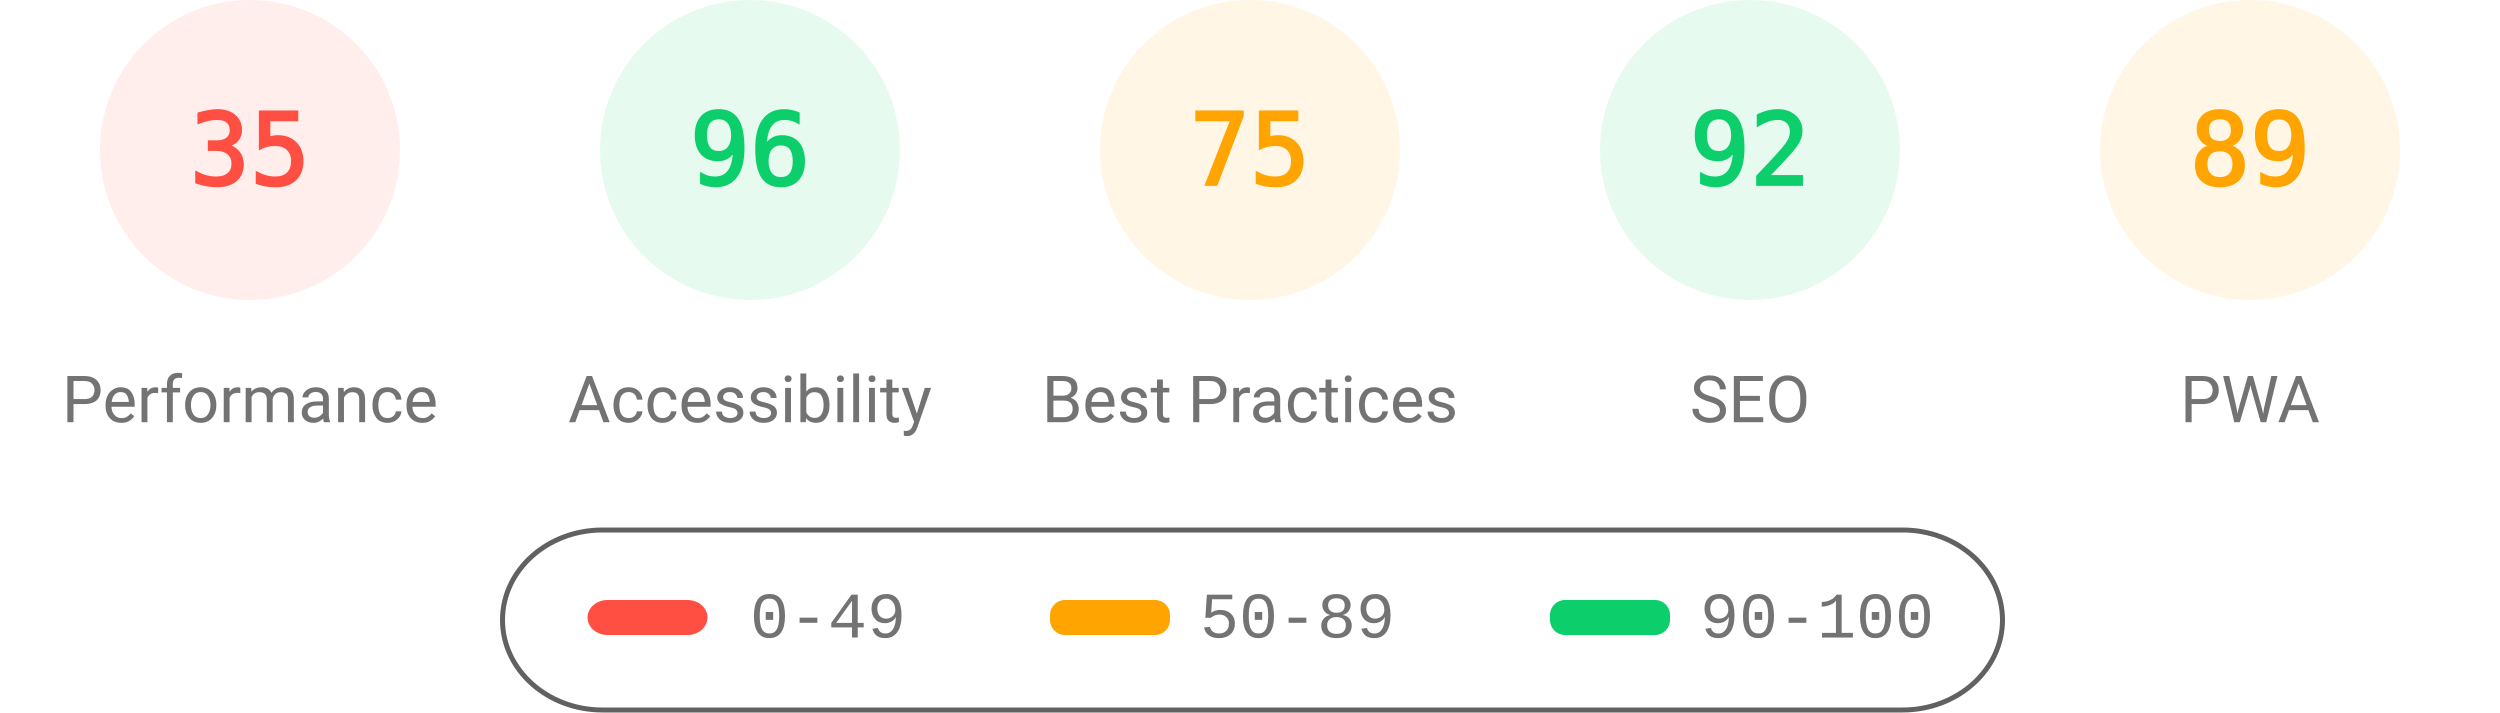
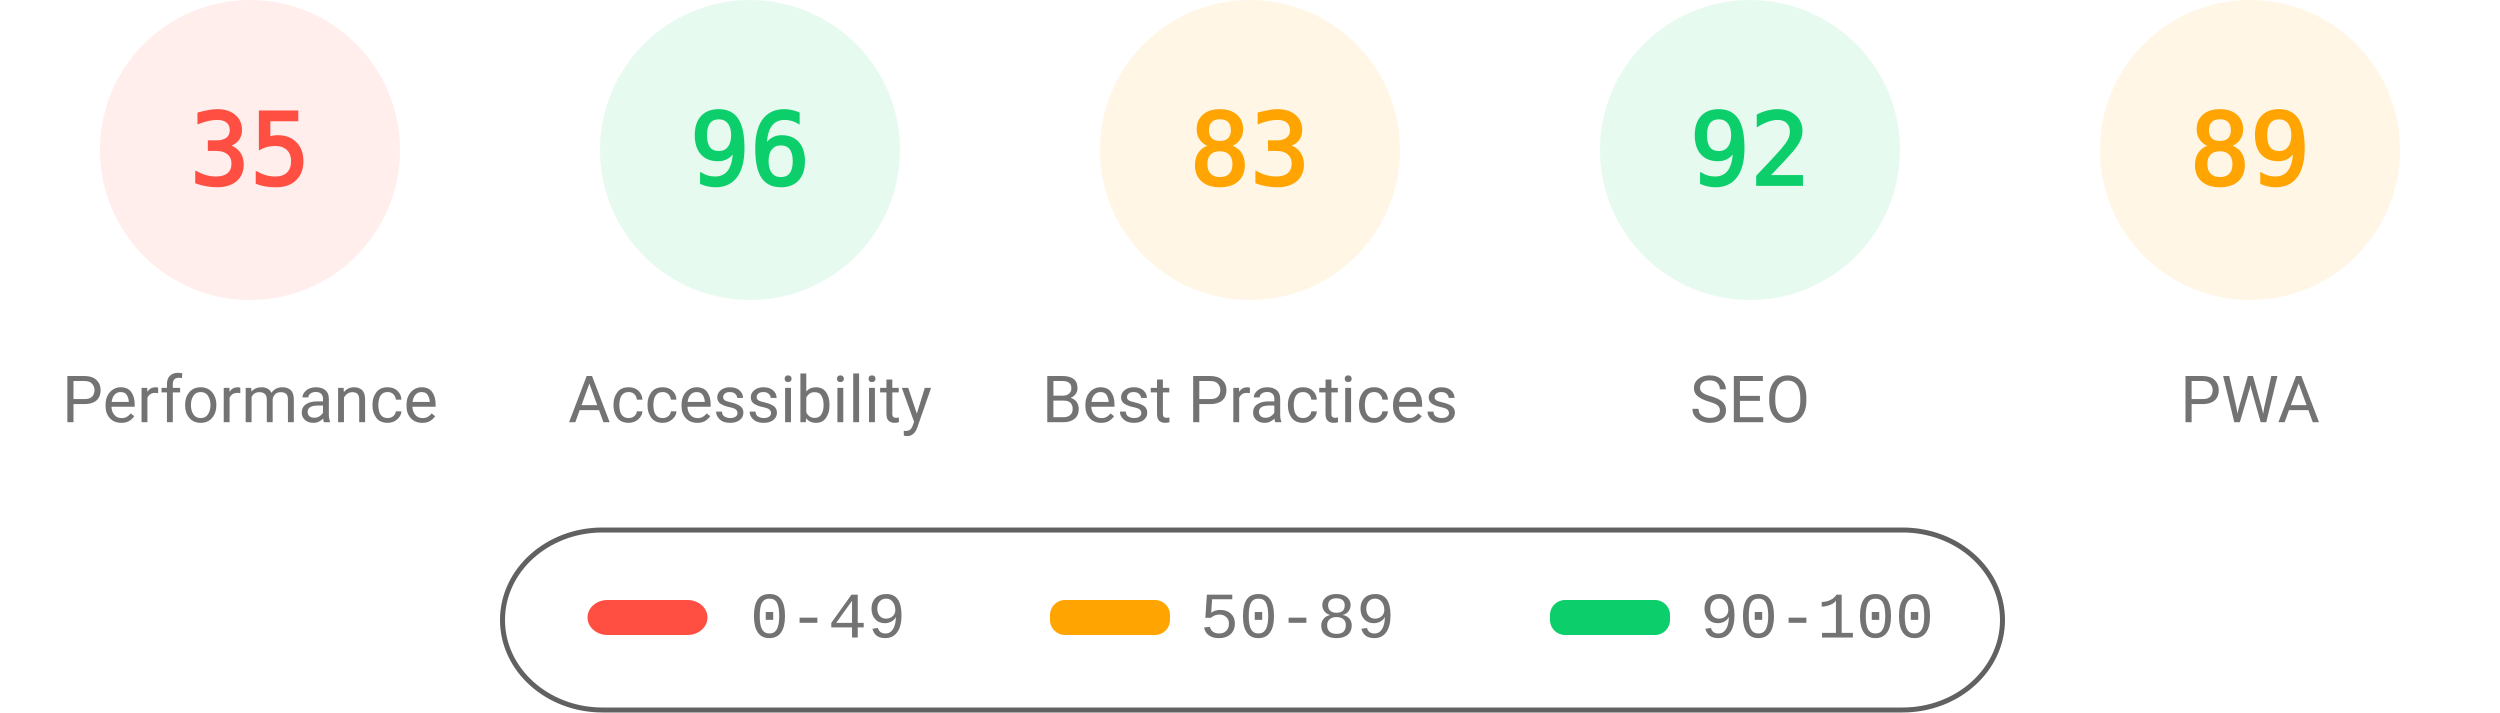
<svg xmlns="http://www.w3.org/2000/svg" fill="none" width="1000" height="285">
  <style>.gauge-base{opacity:.1}.gauge-arc{fill:none;animation-delay:250ms;stroke-linecap:round;transform:rotate(-90deg);transform-origin:100px 60px;animation:load-gauge 1s ease forwards}.guage-text{font-size:40px;font-family:monospace;text-align:center}.guage-red{color:#ff4e42;fill:#ff4e42;stroke:#ff4e42}.guage-orange{color:#ffa400;fill:#ffa400;stroke:#ffa400}.guage-green{color:#0cce6b;fill:#0cce6b;stroke:#0cce6b}.guage-undefined{color:#5c5c5c;fill:#5c5c5c;stroke:#5c5c5c}.guage-title{color:#737373;fill:#737373;stroke:none;font-size:26px;line-height:26px;font-family:Roboto,Halvetica,Arial,sans-serif}@keyframes load-gauge{from{stroke-dasharray:0 352.858}}</style>
  <svg class="guage-div guage-perf guage-red" viewBox="0 0 200 200" width="200" height="200">
    <circle class="gauge-base" r="56" cx="100" cy="60" stroke-width="8" />
    <circle class="gauge-arc guage-arc-1" r="56" cx="100" cy="60" stroke-width="8" style="stroke-dasharray:123.15,351.858" />
    <text class="guage-text" x="100" y="60" alignment-baseline="central" dominant-baseline="central" text-anchor="middle">35</text>
    <text class="guage-title" x="100" y="160" alignment-baseline="central" dominant-baseline="central" text-anchor="middle">Performance</text>
  </svg>
  <svg class="guage-div guage-acc guage-green" viewBox="0 0 200 200" width="200" height="200" x="200">
    <circle class="gauge-base" r="56" cx="100" cy="60" stroke-width="8" />
    <circle class="gauge-arc guage-arc-2" r="56" cx="100" cy="60" stroke-width="8" style="stroke-dasharray:337.784,351.858" />
    <text class="guage-text" x="100" y="60" alignment-baseline="central" dominant-baseline="central" text-anchor="middle">96</text>
    <text class="guage-title" x="100" y="160" alignment-baseline="central" dominant-baseline="central" text-anchor="middle">Accessibility</text>
  </svg>
  <svg class="guage-div guage-best guage-orange" viewBox="0 0 200 200" width="200" height="200" x="400">
    <circle class="gauge-base" r="56" cx="100" cy="60" stroke-width="8" />
-     <circle class="gauge-arc guage-arc-3" r="56" cx="100" cy="60" stroke-width="8" style="stroke-dasharray:263.893,351.858" />
-     <text class="guage-text" x="100" y="60" alignment-baseline="central" dominant-baseline="central" text-anchor="middle">75</text>
+     <circle class="gauge-arc guage-arc-3" r="56" cx="100" cy="60" stroke-width="8" style="stroke-dasharray:292.042,351.858" />
+     <text class="guage-text" x="100" y="60" alignment-baseline="central" dominant-baseline="central" text-anchor="middle">83</text>
    <text class="guage-title" x="100" y="160" alignment-baseline="central" dominant-baseline="central" text-anchor="middle">Best Practices</text>
  </svg>
  <svg class="guage-div guage-seo guage-green" viewBox="0 0 200 200" width="200" height="200" x="600">
    <circle class="gauge-base" r="56" cx="100" cy="60" stroke-width="8" />
    <circle class="gauge-arc guage-arc-4" r="56" cx="100" cy="60" stroke-width="8" style="stroke-dasharray:323.709,351.858" />
    <text class="guage-text" x="100" y="60" alignment-baseline="central" dominant-baseline="central" text-anchor="middle">92</text>
    <text class="guage-title" x="100" y="160" alignment-baseline="central" dominant-baseline="central" text-anchor="middle">SEO</text>
  </svg>
  <svg class="guage-div guage-pwa guage-orange" viewBox="0 0 200 200" width="200" height="200" x="800">
    <circle class="gauge-base" r="56" cx="100" cy="60" stroke-width="8" />
    <circle class="gauge-arc guage-arc-4" r="56" cx="100" cy="60" stroke-width="8" style="stroke-dasharray:313.154,351.858" />
    <text class="guage-text" x="100" y="60" alignment-baseline="central" dominant-baseline="central" text-anchor="middle">89</text>
    <text class="guage-title" x="100" y="160" alignment-baseline="central" dominant-baseline="central" text-anchor="middle">PWA</text>
  </svg>
  <svg width="604" height="76" x="200" y="210">
    <path fill="none" id="canvas_background" d="M-1-1h604v80H-1z" />
    <rect fill-opacity="0" stroke="#616161" stroke-width="2" rx="40" id="svg_2" height="72" width="600" y="2" x="1" fill="#000" />
    <rect stroke="#000" rx="8" id="svg_3" height="14" width="48" y="30" x="35" stroke-opacity="null" stroke-width="0" fill="#ff4e42" />
    <rect stroke="#000" rx="6" id="svg_4" height="14" width="48" y="30" x="220" stroke-opacity="null" stroke-width="0" fill="#ffa400" />
    <rect stroke="#000" rx="6" id="svg_5" height="14" width="48" y="30" x="420" stroke-opacity="null" stroke-width="0" fill="#0cce6b" />
    <text xml:space="preserve" text-anchor="start" font-family="'Courier New', Courier, monospace" font-size="26" id="svg_6" y="45" x="100" stroke-opacity="null" stroke-width="0" stroke="#000" fill="#737373">0-49</text>
    <text xml:space="preserve" text-anchor="start" font-family="'Courier New', Courier, monospace" font-size="26" id="svg_7" y="45" x="280" stroke-opacity="null" stroke-width="0" stroke="#000" fill="#737373">50-89</text>
    <text xml:space="preserve" text-anchor="start" font-family="'Courier New', Courier, monospace" font-size="26" id="svg_8" y="45" x="480" stroke-opacity="null" stroke-width="0" stroke="#000" fill="#737373">90-100</text>
  </svg>
</svg>
